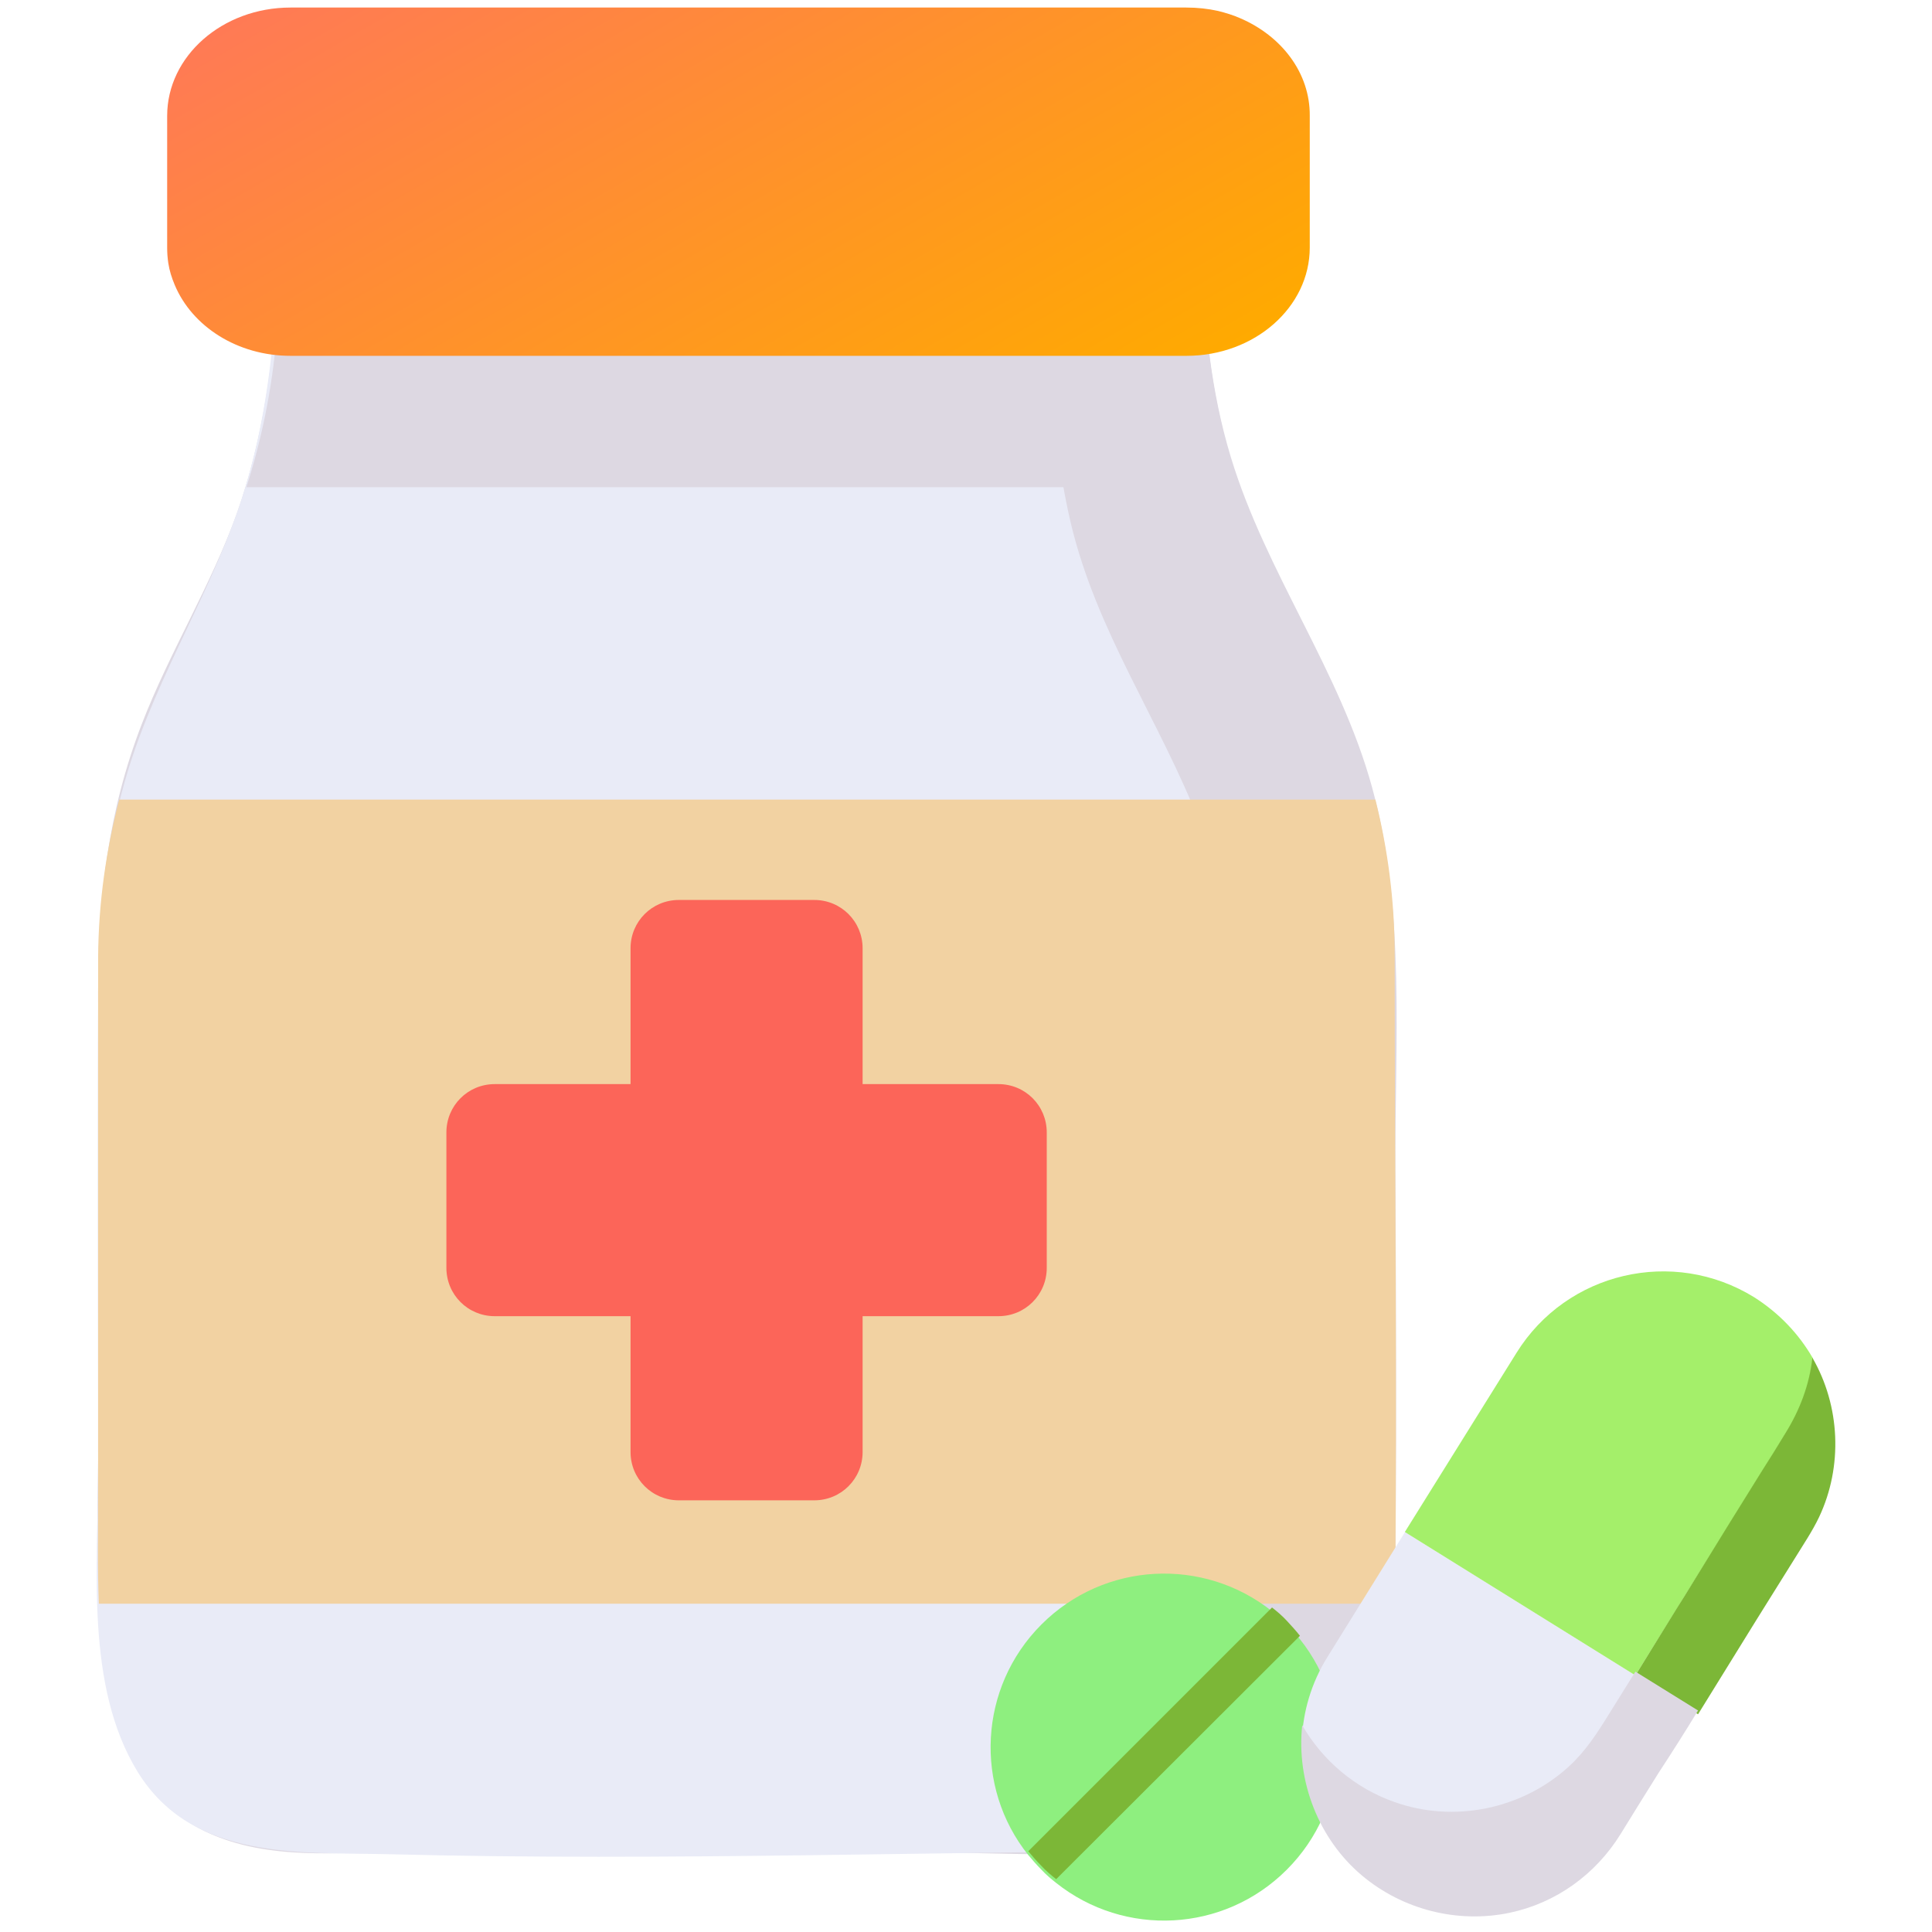
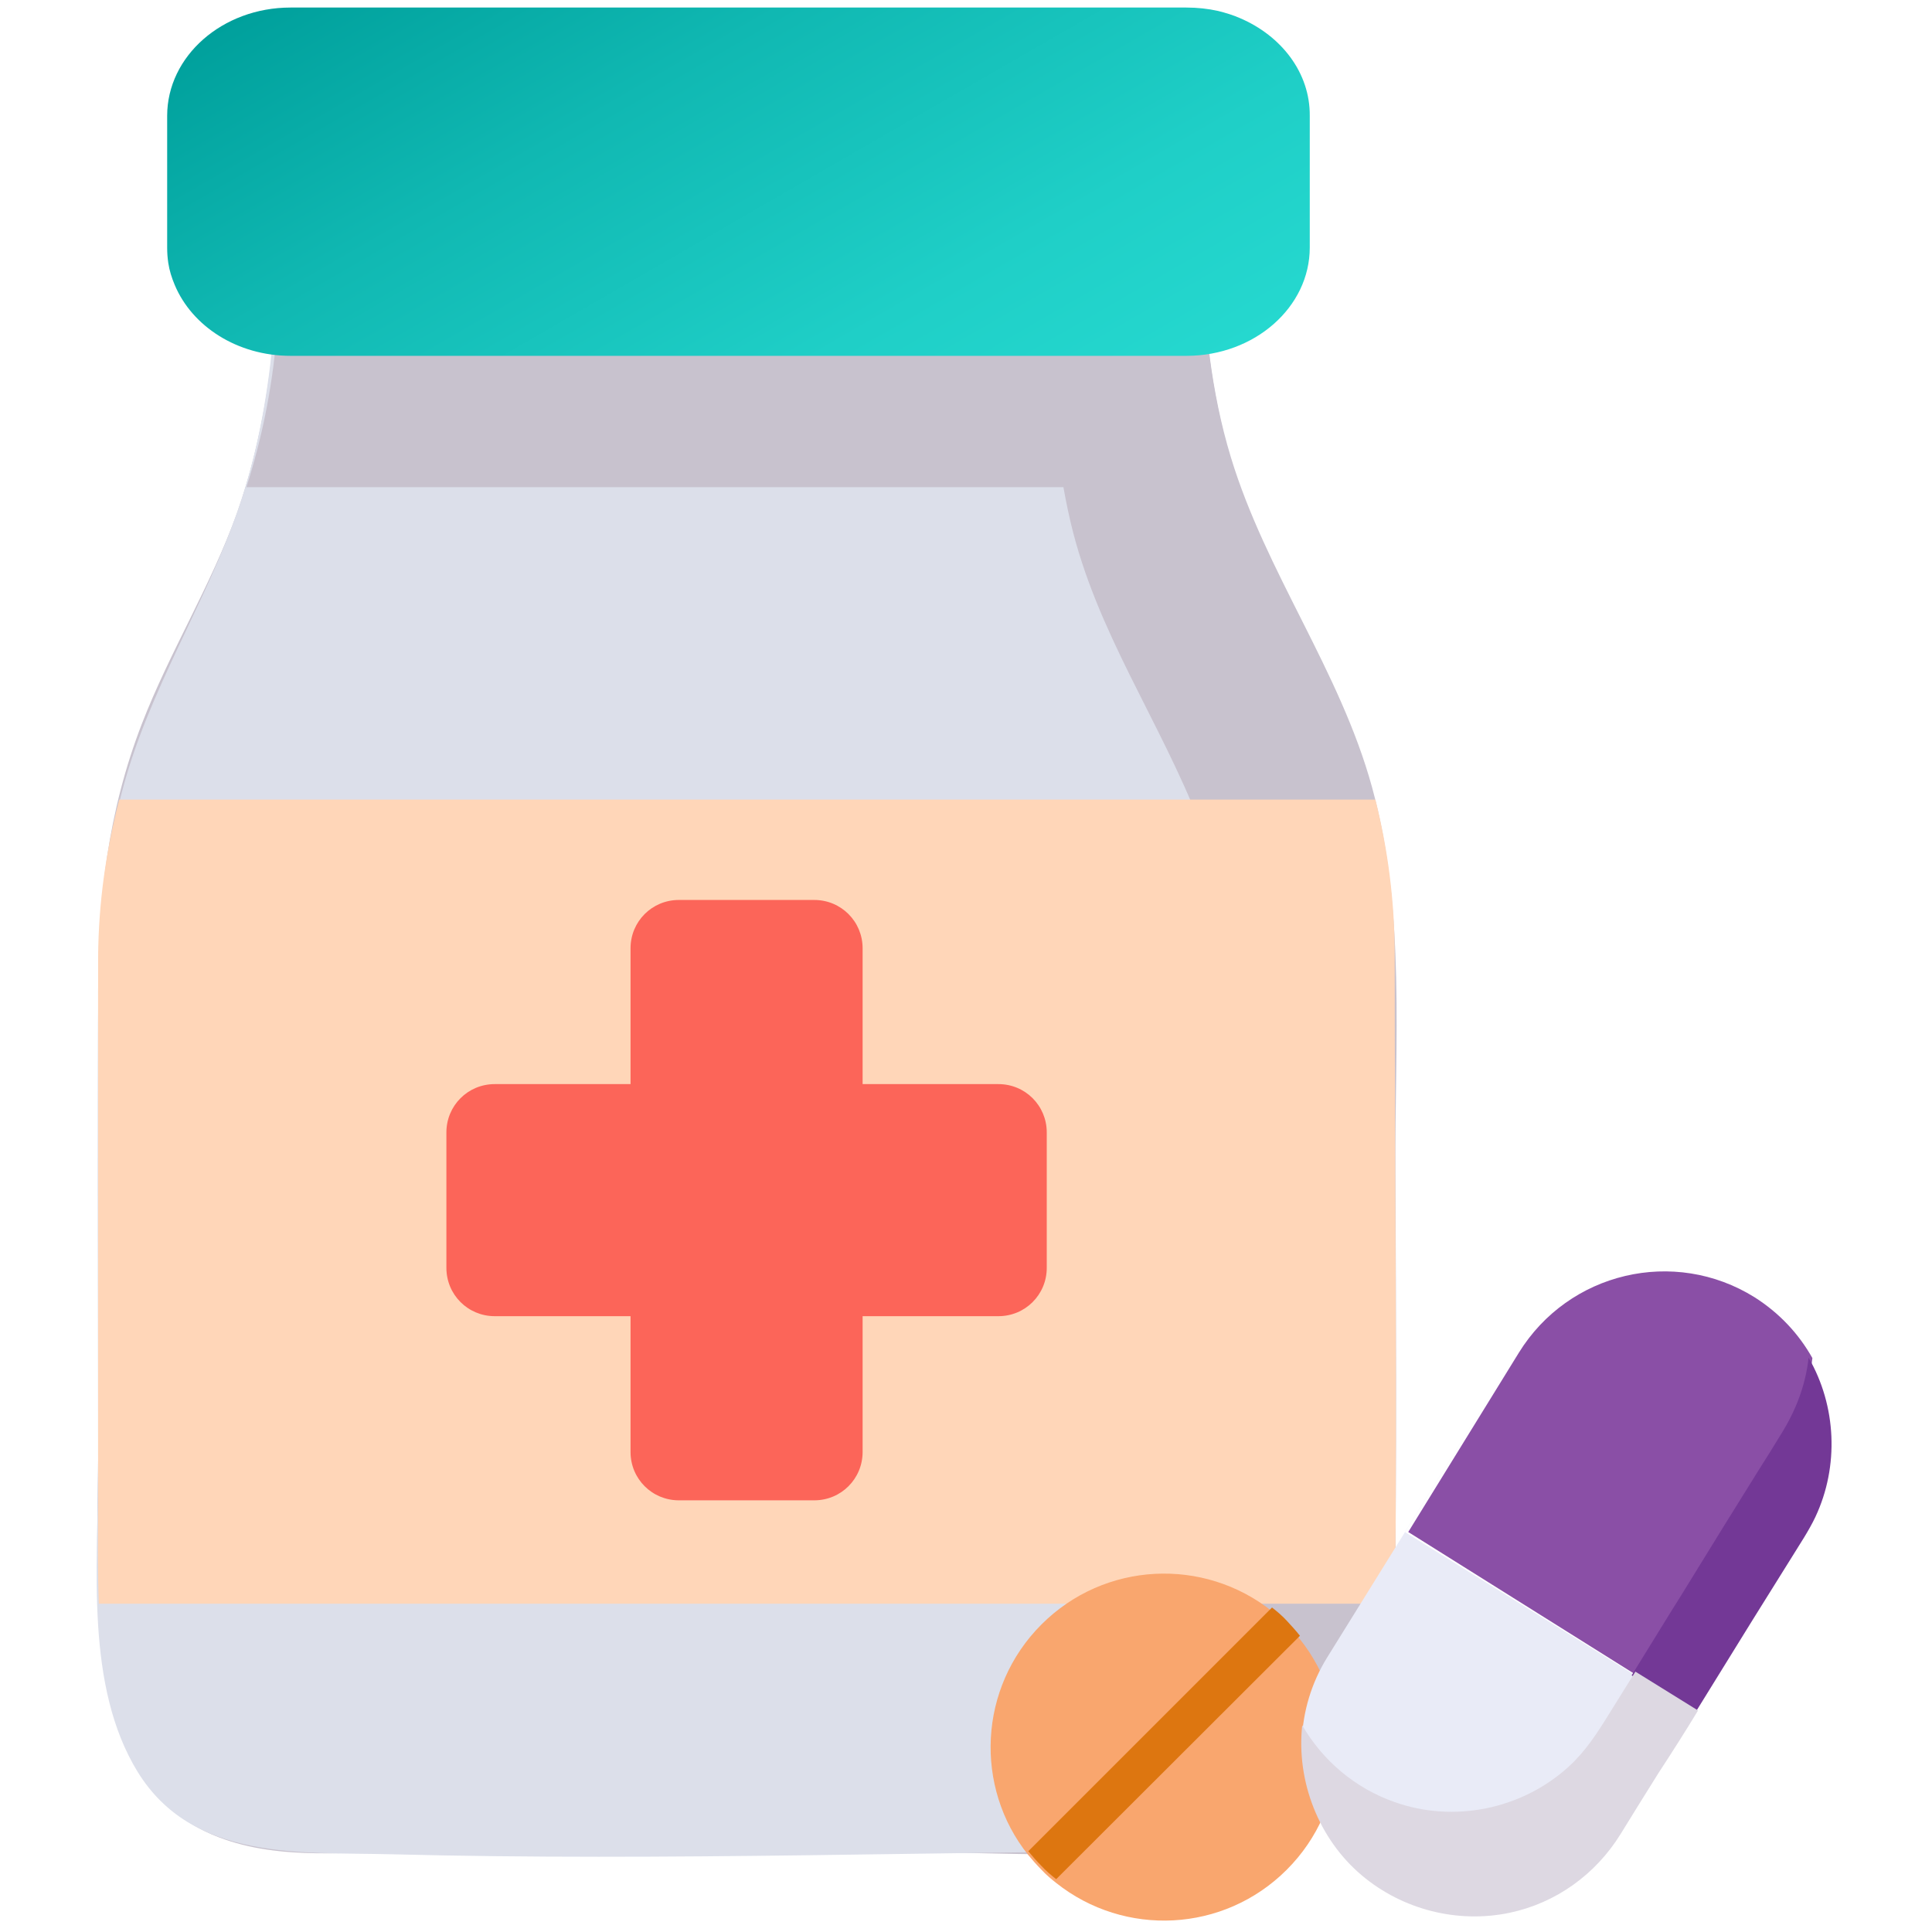
<svg xmlns="http://www.w3.org/2000/svg" version="1.1" id="Layer_3" x="0px" y="0px" viewBox="0 0 512 512" style="enable-background:new 0 0 512 512;" xml:space="preserve">
  <style type="text/css">
- 	.st0{fill:#DDD8E2;}
- 	.st1{fill:#E9EBF7;}
- 	.st2{fill:url(#SVGID_1_);}
- 	.st3{fill:#F2D2A2;}
- 	.st4{fill:#FC6559;}
- 	.st5{fill:#8EEF7F;}
- 	.st6{fill:#7CB737;}
- 	.st7{fill:#A4EF6A;}
+ 	.st0{fill:#C8C2CE;}
+ 	.st1{fill:#DCDFEA;}
+ 	.st2{fill:#FFD6B8;}
+ 	.st3{fill:#FC6559;}
+ 	.st4{fill:#F9A66E;}
+ 	.st5{fill:#DD7610;}
+ 	.st6{fill:#E9EBF7;}
+ 	.st7{fill:#8A4FA6;}
+ 	.st8{fill:#733896;}
+ 	.st9{fill:#DDD8E2;}
+ 	.st10{fill:url(#SVGID_1_);}
</style>
  <path class="st0" d="M369.7,425c-0.2,34.1-14.7,62.9-51.6,65.5c-31.9,2.2-64.5,0-96.5,0c-37.1,0-74.2-0.3-111.3,0  c-17.2,0.2-35.9,2.7-52.3-3.6c-20.8-7.9-28-27.5-30.6-48.1s-1.3-41.7-1.3-62.4c0-37.8-0.1-75.7-0.1-113.5c0-24.9,2.6-47.8,11.6-71.1  c7.4-19.1,18.3-36.6,25.2-55.8C76.6,96.8,74,54.5,74,13.6h245c0,35.9-3.4,72.7,7.2,107.6c9.3,30.6,28.9,56.5,37.4,87.4  c9,32.9,6,67.9,6.2,101.7C370,348.6,370.1,386.8,369.7,425L369.7,425z" />
  <path class="st1" d="M323.8,490.1c0,0.1-0.1,0.2-0.2,0.4c-73.3,0-146.6,2.8-219.9,0.9c-24.3-0.6-52.6,1.8-67.2-21.8  c-14-22.8-10.5-54.4-10.5-79.9c0-34.2-0.2-68.5-0.1-102.7c0.1-28-0.3-55.3,7.9-82.4c7.9-26.1,23.2-49.1,31.1-75.1  C73.6,100.9,74,70.6,74,41h205.2c0,32.4-3,65.4,4.5,97.3c6.8,29.1,23.8,52.8,34.4,80.2c11.5,29.6,11.8,59.3,11.8,90.3V405  C329.8,431,335,466.8,323.8,490.1L323.8,490.1z" />
  <path class="st0" d="M328.4,129.1H65.3c4-12.5,6.7-25.6,7.9-39H320C321.4,103.5,324.2,116.6,328.4,129.1z" />
-   <linearGradient id="SVGID_1_" gradientUnits="userSpaceOnUse" x1="143.616" y1="2175.885" x2="247.829" y2="2356.389" gradientTransform="matrix(1 0 0 1 0 -2218)">
-     <stop offset="0" style="stop-color:#FF7A55" />
-     <stop offset="1" style="stop-color:#FFAA00" />
+   <path class="st2" d="M369.7,425H26.2c-0.4-9.8-0.2-19.7-0.2-28.8c0-2.1,0-4.1,0-6.2c0-42.3,0-133.1,0-136.2  c0.1-15,2.2-28.8,5.6-41.9h332.9c3.3,13.2,5.1,26.9,5.1,41C369.6,310.3,370.3,367.7,369.7,425z" />
+   <path class="st3" d="M264.6,287.3h-36v-36c0-7.1-5.7-12.8-12.8-12.8h-35.9c-7.1,0-12.8,5.7-12.8,12.8v36h-36  c-7.1,0-12.8,5.7-12.8,12.8V336c0,7.1,5.7,12.8,12.8,12.8h36v36c0,7.1,5.7,12.8,12.8,12.8h35.9c7.1,0,12.8-5.7,12.8-12.8v-36h36  c7.1,0,12.8-5.7,12.8-12.8v-35.9C277.4,293,271.7,287.3,264.6,287.3z" />
+   <path class="st4" d="M341,495.5c-16.7,16.7-43,17.9-61.1,3.5c-1.4-1.1-2.7-2.2-3.9-3.5c-1.3-1.3-2.4-2.6-3.5-3.9  c-14.4-18-13.2-44.4,3.5-61.1s43-17.9,61.1-3.5c1.4,1.1,2.7,2.2,3.9,3.5c1.2,1.2,2.4,2.5,3.5,3.9C358.9,452.5,357.7,478.8,341,495.5  z" />
+   <path class="st5" d="M344.5,433.5L279.9,498c-1.4-1.1-2.7-2.2-3.9-3.5c-1.3-1.3-2.4-2.6-3.5-3.9l64.6-64.6c1.4,1.1,2.7,2.2,3.9,3.5  C342.2,430.8,343.4,432.1,344.5,433.5z" />
+   <path class="st6" d="M360.7,474.3c21.5,13.3,49.7,6.7,63-14.7l9.7-15.6l0,0l-61.1-38l29.6-47.6l-50.1,80.7  c-4.3,6.9-6.5,14.5-6.8,22.1c0-1,0.1-2,0.2-3C348.8,464.6,354,470.2,360.7,474.3z" />
+   <path class="st7" d="M465,343.8c-21.3-13.3-49.3-6.7-62.5,14.7L373.2,406l60.6,38l10.7-17.4l29.3-47.6c3.7-6,5.8-12.5,6.5-19.1  C476.7,353.5,471.6,348,465,343.8z" />
+   <path class="st8" d="M443.2,426.5L432.4,444l16.6,10.3c5.1-8.3,10.3-16.6,15.4-24.9c3.4-5.5,6.9-11,10.3-16.5  c2.2-3.6,4.6-7.1,6.4-10.9c6.3-13.4,5.6-29.4-1.8-42.2c-0.8,7.3-3.4,14-7.2,20.1c-2,3.3-4,6.5-6.1,9.8c-6.1,9.8-12.2,19.6-18.2,29.4  C446.3,421.6,444.7,424.1,443.2,426.5z" />
+   <path class="st9" d="M450,453.3L433.4,443c-2.4,3.8-4.7,7.6-7.1,11.4c-3.1,5-6.2,9.8-10.6,13.8c-12.4,11.3-30.5,15-46.3,9.3  c-10.2-3.6-18.9-10.9-24.3-20.3c-1.6,14.9,4.4,30.2,15.8,39.8c10.8,9.1,25.4,12.8,39.2,9.9c12.3-2.6,22.8-10.2,29.4-20.9  c3.3-5.4,6.7-10.8,10-16.1C443.1,464.4,446.6,458.9,450,453.3z" />
+   <linearGradient id="SVGID_1_" gradientUnits="userSpaceOnUse" x1="143.616" y1="285.775" x2="247.829" y2="466.279" gradientTransform="matrix(1 0 0 1 0 -327.8898)">
+     <stop offset="0" style="stop-color:#00A09C" />
+     <stop offset="0.338" style="stop-color:#10B8B2" />
+     <stop offset="0.745" style="stop-color:#1FCFC7" />
+     <stop offset="1" style="stop-color:#25D8CF" />
  </linearGradient>
-   <path class="st2" d="M328.6,4.8c-1.8-0.8-3.8-1.4-5.8-1.9c-2.7-0.6-5.5-0.9-8.4-0.9H77C58.9,2,44.3,14.9,44.3,30.7v34.9  c0,1.4,0.1,2.8,0.3,4.1c0.3,2,0.9,3.9,1.7,5.8c4.6,11,16.6,18.8,30.7,18.8h237.4c18.1,0,32.7-12.9,32.7-28.7V30.7  C347.2,19.3,339.6,9.5,328.6,4.8z" />
-   <path class="st3" d="M369.7,425H26.2c-0.4-9.8-0.2-19.7-0.2-28.8c0-2.1,0-4.1,0-6.2c0-42.3,0-133.1,0-136.2  c0.1-15,2.2-28.8,5.6-41.9h332.9c3.3,13.2,5.1,26.9,5.1,41C369.6,310.3,370.3,367.7,369.7,425z" />
-   <path class="st4" d="M264.6,287.3h-36v-36c0-7.1-5.7-12.8-12.8-12.8h-35.9c-7.1,0-12.8,5.7-12.8,12.8v36h-36  c-7.1,0-12.8,5.7-12.8,12.8V336c0,7.1,5.7,12.8,12.8,12.8h36v36c0,7.1,5.7,12.8,12.8,12.8h35.9c7.1,0,12.8-5.7,12.8-12.8v-36h36  c7.1,0,12.8-5.7,12.8-12.8v-35.9C277.4,293,271.7,287.3,264.6,287.3z" />
-   <path class="st5" d="M341,495.5c-16.7,16.7-43,17.9-61.1,3.5c-1.4-1.1-2.7-2.2-3.9-3.5c-1.3-1.3-2.4-2.6-3.5-3.9  c-14.4-18-13.2-44.4,3.5-61.1s43-17.9,61.1-3.5c1.4,1.1,2.7,2.2,3.9,3.5c1.2,1.2,2.4,2.5,3.5,3.9C358.9,452.5,357.7,478.8,341,495.5  z" />
-   <path class="st6" d="M344.5,433.5L279.9,498c-1.4-1.1-2.7-2.2-3.9-3.5c-1.3-1.3-2.4-2.6-3.5-3.9l64.6-64.6c1.4,1.1,2.7,2.2,3.9,3.5  C342.2,430.8,343.4,432.1,344.5,433.5z" />
-   <path class="st1" d="M360.7,474.3c21.5,13.3,49.7,6.7,63-14.7l9.7-15.6l0,0l-61.1-38l29.6-47.6l-50.1,80.7  c-4.3,6.9-6.5,14.5-6.8,22.1c0-1,0.1-2,0.2-3C348.8,464.6,354,470.2,360.7,474.3z" />
-   <path class="st7" d="M433.4,444l10.8-17.4l29.6-47.6c3.7-6,5.9-12.5,6.6-19.1c-3.7-6.4-8.9-11.9-15.5-16.1  c-21.5-13.3-49.7-6.7-63,14.7L372.3,406L433.4,444z" />
-   <path class="st6" d="M444.2,426.5L433.4,444l16.6,10.3c5.1-8.3,10.3-16.6,15.4-24.9c3.4-5.5,6.9-11,10.3-16.5  c2.2-3.6,4.6-7.1,6.4-10.9c6.3-13.4,5.6-29.4-1.8-42.2c-0.8,7.3-3.4,14-7.2,20.1c-2,3.3-4,6.5-6.1,9.8c-6.1,9.8-12.2,19.6-18.2,29.4  C447.3,421.6,445.7,424.1,444.2,426.5z" />
-   <path class="st0" d="M450,453.3L433.4,443c-2.4,3.8-4.7,7.6-7.1,11.4c-3.1,5-6.2,9.8-10.6,13.8c-12.4,11.3-30.5,15-46.3,9.3  c-10.2-3.6-18.9-10.9-24.3-20.3c-1.6,14.9,4.4,30.2,15.8,39.8c10.8,9.1,25.4,12.8,39.2,9.9c12.3-2.6,22.8-10.2,29.4-20.9  c3.3-5.4,6.7-10.8,10-16.1C443.1,464.4,446.6,458.9,450,453.3z" />
+   <path class="st10" d="M328.6,4.8c-1.8-0.8-3.8-1.4-5.8-1.9c-2.7-0.6-5.5-0.9-8.4-0.9H77C58.9,2,44.3,14.9,44.3,30.7v34.9  c0,1.4,0.1,2.8,0.3,4.1c0.3,2,0.9,3.9,1.7,5.8c4.6,11,16.6,18.8,30.7,18.8h237.4c18.1,0,32.7-12.9,32.7-28.7V30.7  C347.2,19.3,339.6,9.5,328.6,4.8z" />
</svg>
